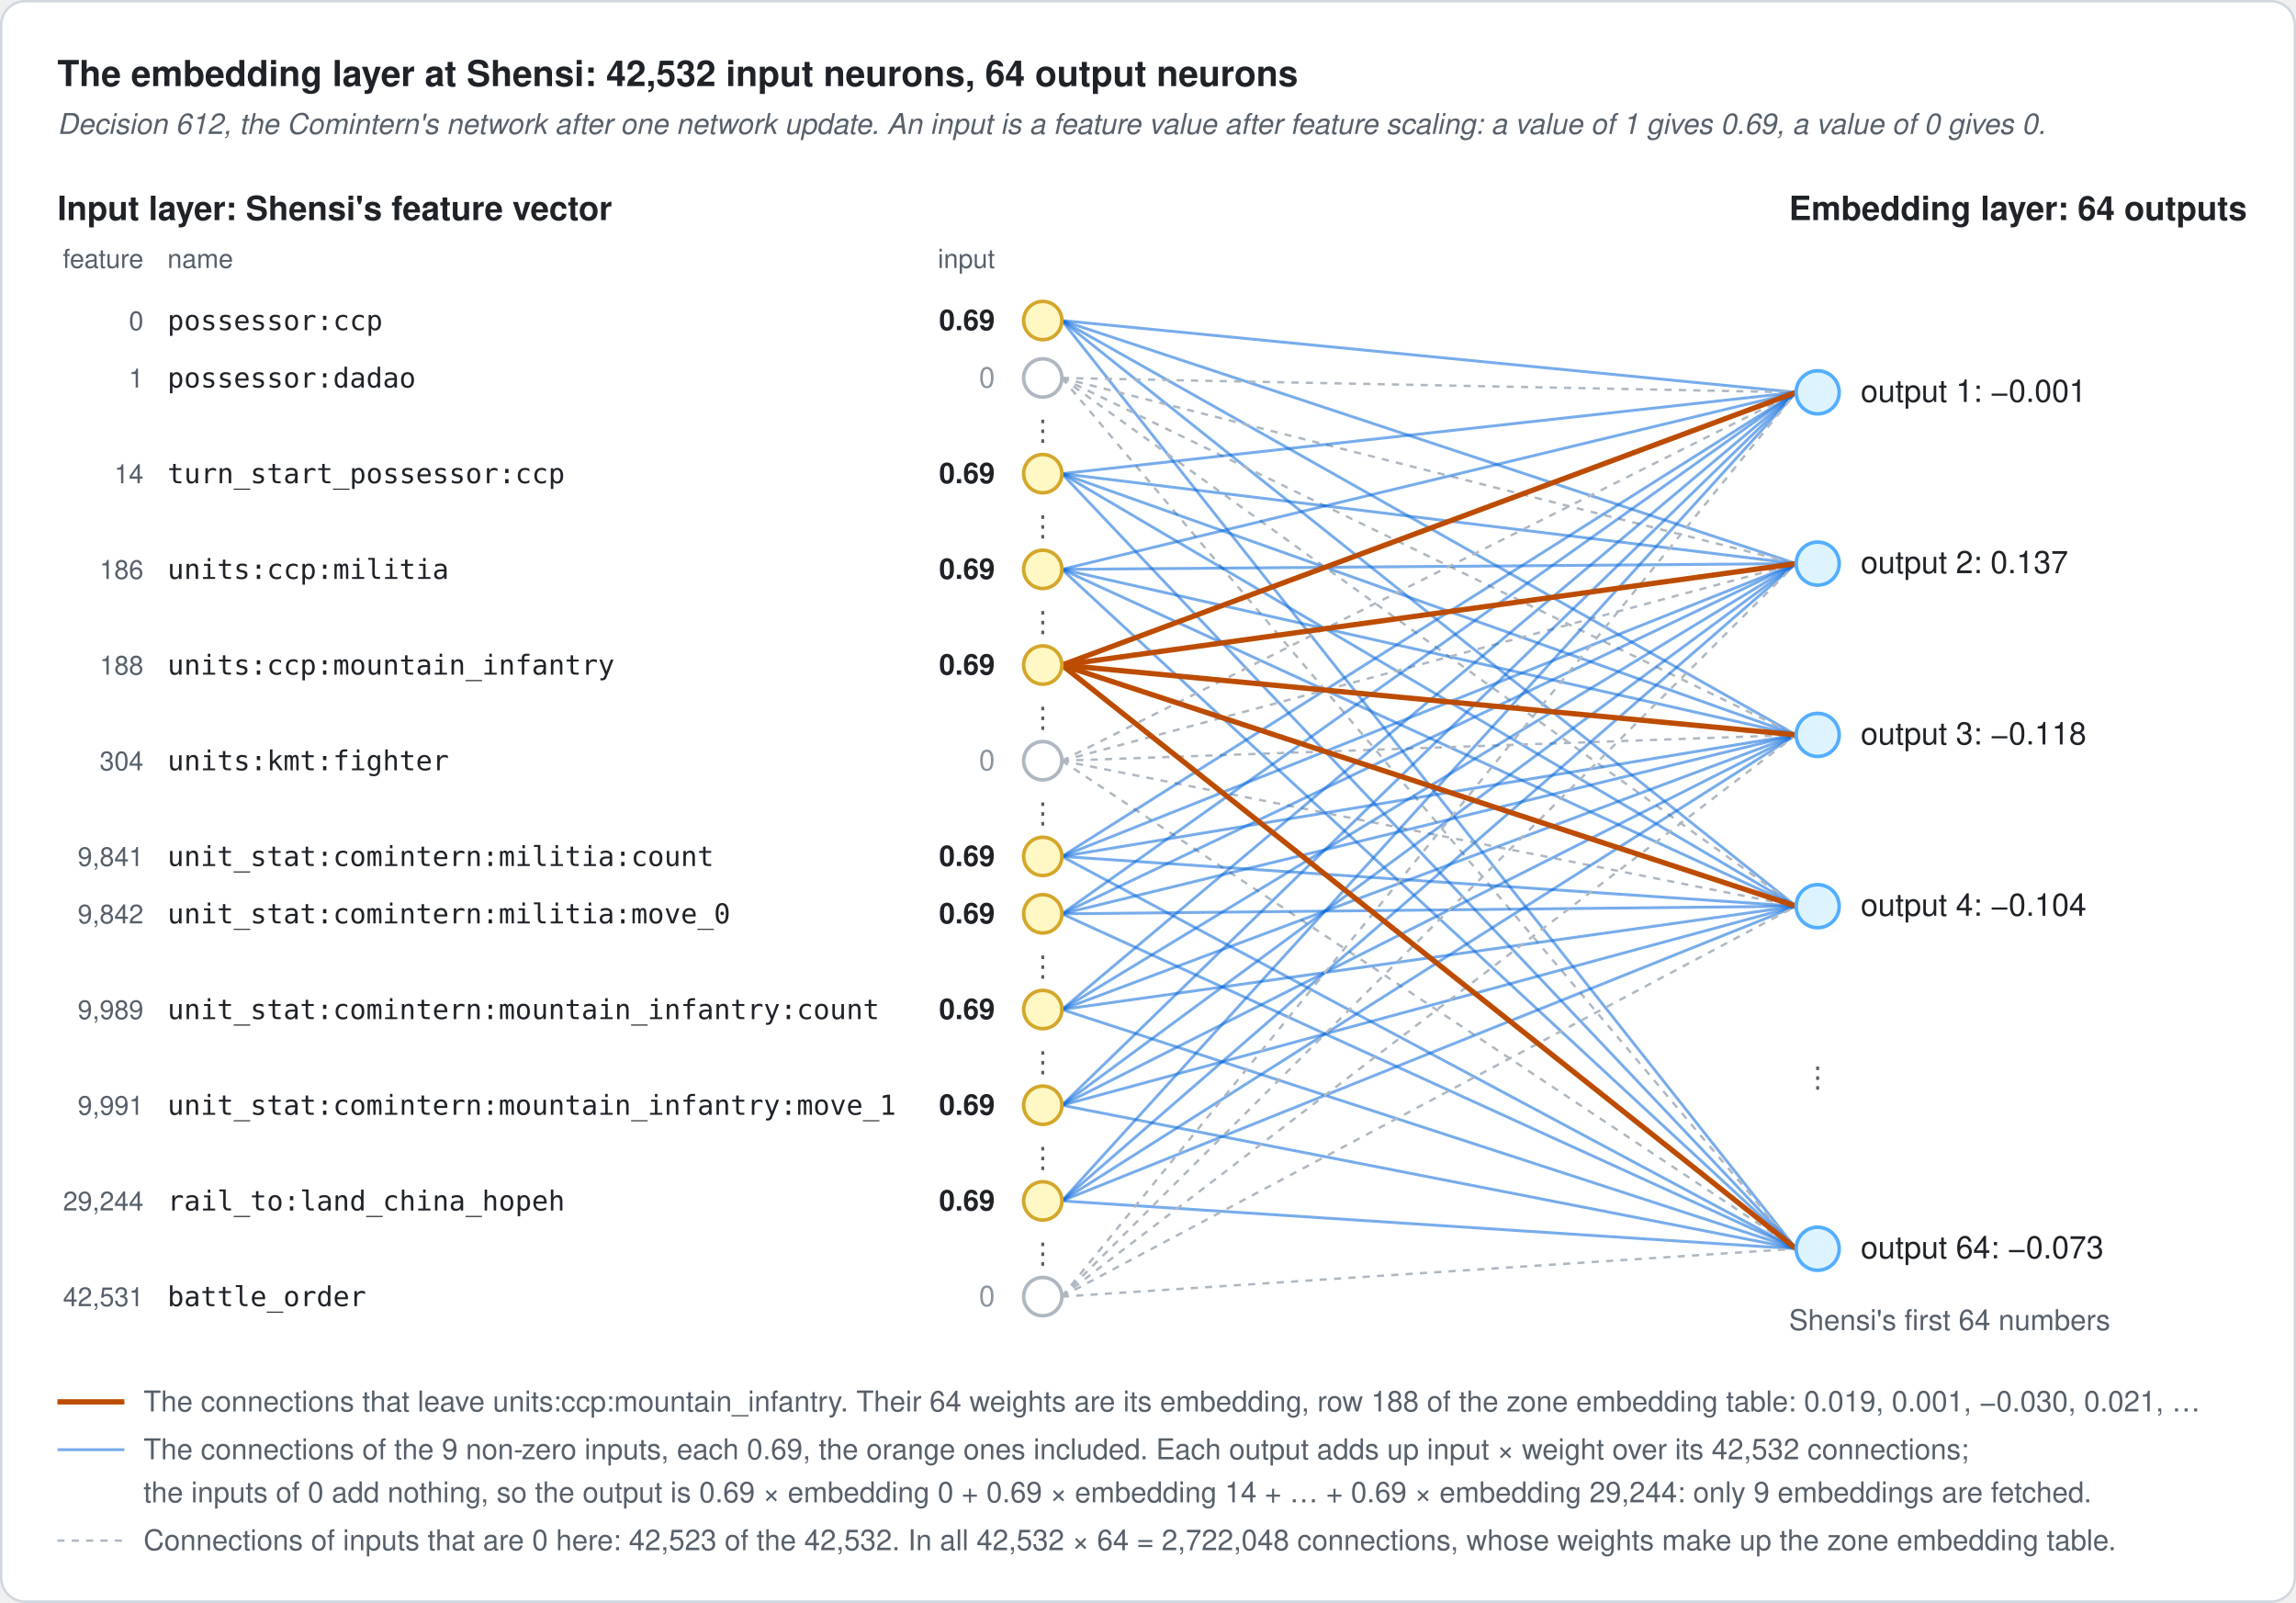
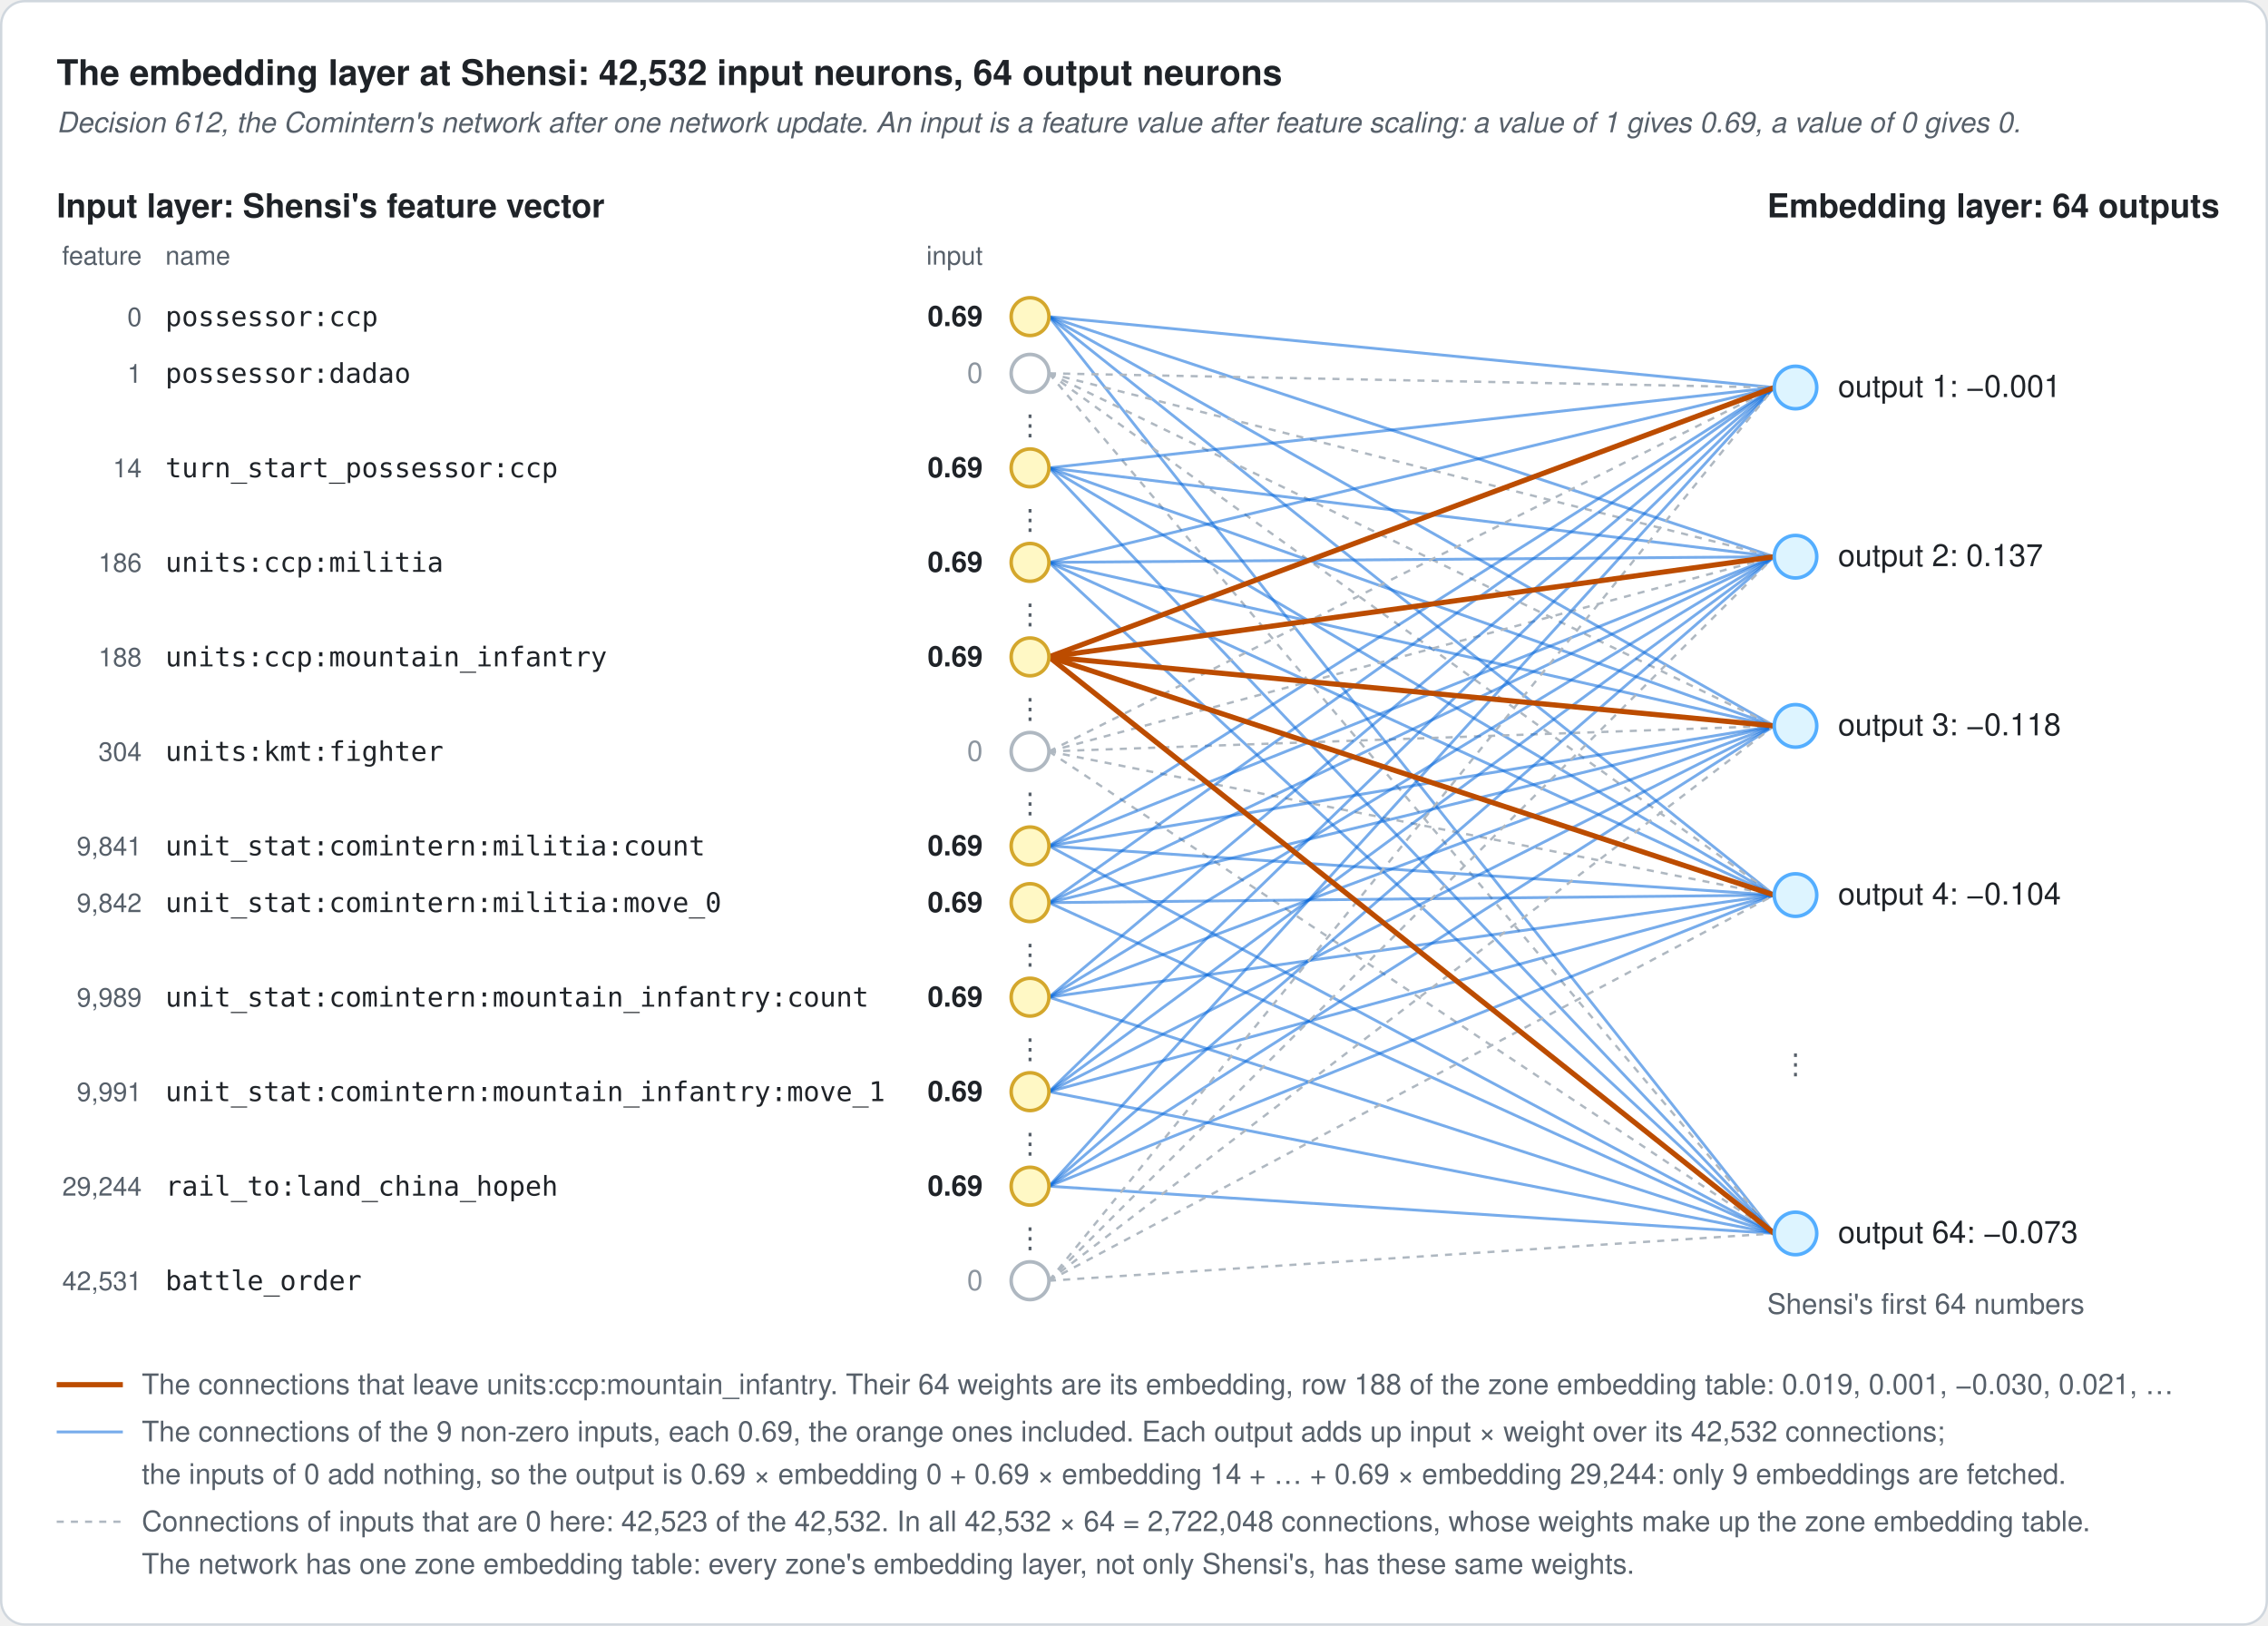
- <svg xmlns="http://www.w3.org/2000/svg" width="960" height="670" viewBox="0 0 960 670" role="img" aria-labelledby="title desc">
+ <svg xmlns="http://www.w3.org/2000/svg" width="960" height="688" viewBox="0 0 960 688" role="img" aria-labelledby="title desc">
  <defs>
    <style>
      text { font-family: -apple-system, BlinkMacSystemFont, "Segoe UI", Helvetica, Arial, sans-serif; fill: #1f2328; }
      .title { font-size: 15px; font-weight: 600; }
      .head { font-size: 14px; font-weight: 600; }
      .sub { font-size: 12px; fill: #57606a; font-style: italic; }
      .body { font-size: 13px; }
      .label { font-size: 12px; fill: #57606a; }
      .small { font-size: 11px; fill: #57606a; }
      .mono { font-family: ui-monospace, SFMono-Regular, Menlo, Consolas, monospace; font-size: 11.5px; }
      .num { font-size: 12px; font-weight: 600; }
      .zero { font-size: 12px; fill: #8c959f; }
      .unit { font-size: 13px; font-weight: 600; }
      .w1 { font-size: 12px; font-weight: 600; fill: #0550ae; paint-order: stroke; stroke: #ffffff; stroke-width: 4px; }
      .w2 { font-size: 12px; font-weight: 600; fill: #953800; paint-order: stroke; stroke: #ffffff; stroke-width: 4px; }
      .c1 { fill: #0550ae; font-weight: 600; }
      .c2 { fill: #953800; font-weight: 600; }
    </style>
  </defs>
-   <rect x="0.5" y="0.5" width="959" height="669" rx="10" fill="#ffffff" stroke="#d0d7de" />
+   <rect x="0.5" y="0.5" width="959" height="687" rx="10" fill="#ffffff" stroke="#d0d7de" />
  <text class="title" x="24" y="36">The embedding layer at Shensi: 42,532 input neurons, 64 output neurons</text>
  <text class="sub" x="24" y="56">Decision 612, the Comintern's network after one network update. An input is a feature value after feature scaling: a value of 1 gives 0.69, a value of 0 gives 0.</text>
  <text class="head" x="24" y="92">Input layer: Shensi's feature vector</text>
  <text class="small" x="60" y="112" text-anchor="end">feature</text>
  <text class="small" x="70" y="112">name</text>
  <text class="small" x="416" y="112" text-anchor="end">input</text>
  <text class="label" x="436" y="184" text-anchor="middle">⋮</text>
  <text class="label" x="436" y="224" text-anchor="middle">⋮</text>
  <text class="label" x="436" y="264" text-anchor="middle">⋮</text>
  <text class="label" x="436" y="304" text-anchor="middle">⋮</text>
  <text class="label" x="436" y="344" text-anchor="middle">⋮</text>
  <text class="label" x="436" y="408" text-anchor="middle">⋮</text>
  <text class="label" x="436" y="448" text-anchor="middle">⋮</text>
  <text class="label" x="436" y="488" text-anchor="middle">⋮</text>
  <text class="label" x="436" y="528" text-anchor="middle">⋮</text>
  <line x1="444.0" y1="134.0" x2="751.0" y2="164.0" stroke="#0969da" stroke-width="1.2" stroke-opacity="0.55" />
  <line x1="444.0" y1="134.0" x2="751.0" y2="235.6" stroke="#0969da" stroke-width="1.2" stroke-opacity="0.55" />
  <line x1="444.0" y1="134.0" x2="751.0" y2="307.2" stroke="#0969da" stroke-width="1.2" stroke-opacity="0.55" />
  <line x1="444.0" y1="134.0" x2="751.0" y2="378.8" stroke="#0969da" stroke-width="1.2" stroke-opacity="0.55" />
  <line x1="444.0" y1="134.0" x2="751.0" y2="522.0" stroke="#0969da" stroke-width="1.2" stroke-opacity="0.55" />
  <line x1="444.0" y1="158.0" x2="751.0" y2="164.0" stroke="#afb8c1" stroke-width="1" stroke-dasharray="3 3" />
  <line x1="444.0" y1="158.0" x2="751.0" y2="235.6" stroke="#afb8c1" stroke-width="1" stroke-dasharray="3 3" />
  <line x1="444.0" y1="158.0" x2="751.0" y2="307.2" stroke="#afb8c1" stroke-width="1" stroke-dasharray="3 3" />
  <line x1="444.0" y1="158.0" x2="751.0" y2="378.8" stroke="#afb8c1" stroke-width="1" stroke-dasharray="3 3" />
  <line x1="444.0" y1="158.0" x2="751.0" y2="522.0" stroke="#afb8c1" stroke-width="1" stroke-dasharray="3 3" />
  <line x1="444.0" y1="198.0" x2="751.0" y2="164.0" stroke="#0969da" stroke-width="1.2" stroke-opacity="0.55" />
  <line x1="444.0" y1="198.0" x2="751.0" y2="235.6" stroke="#0969da" stroke-width="1.2" stroke-opacity="0.55" />
  <line x1="444.0" y1="198.0" x2="751.0" y2="307.2" stroke="#0969da" stroke-width="1.2" stroke-opacity="0.55" />
  <line x1="444.0" y1="198.0" x2="751.0" y2="378.8" stroke="#0969da" stroke-width="1.2" stroke-opacity="0.55" />
  <line x1="444.0" y1="198.0" x2="751.0" y2="522.0" stroke="#0969da" stroke-width="1.2" stroke-opacity="0.55" />
  <line x1="444.0" y1="238.0" x2="751.0" y2="164.0" stroke="#0969da" stroke-width="1.2" stroke-opacity="0.55" />
  <line x1="444.0" y1="238.0" x2="751.0" y2="235.6" stroke="#0969da" stroke-width="1.2" stroke-opacity="0.55" />
  <line x1="444.0" y1="238.0" x2="751.0" y2="307.2" stroke="#0969da" stroke-width="1.2" stroke-opacity="0.55" />
  <line x1="444.0" y1="238.0" x2="751.0" y2="378.8" stroke="#0969da" stroke-width="1.2" stroke-opacity="0.55" />
  <line x1="444.0" y1="238.0" x2="751.0" y2="522.0" stroke="#0969da" stroke-width="1.2" stroke-opacity="0.55" />
  <line x1="444.0" y1="318.0" x2="751.0" y2="164.0" stroke="#afb8c1" stroke-width="1" stroke-dasharray="3 3" />
  <line x1="444.0" y1="318.0" x2="751.0" y2="235.6" stroke="#afb8c1" stroke-width="1" stroke-dasharray="3 3" />
  <line x1="444.0" y1="318.0" x2="751.0" y2="307.2" stroke="#afb8c1" stroke-width="1" stroke-dasharray="3 3" />
  <line x1="444.0" y1="318.0" x2="751.0" y2="378.8" stroke="#afb8c1" stroke-width="1" stroke-dasharray="3 3" />
  <line x1="444.0" y1="318.0" x2="751.0" y2="522.0" stroke="#afb8c1" stroke-width="1" stroke-dasharray="3 3" />
  <line x1="444.0" y1="358.0" x2="751.0" y2="164.0" stroke="#0969da" stroke-width="1.2" stroke-opacity="0.55" />
  <line x1="444.0" y1="358.0" x2="751.0" y2="235.6" stroke="#0969da" stroke-width="1.2" stroke-opacity="0.55" />
  <line x1="444.0" y1="358.0" x2="751.0" y2="307.2" stroke="#0969da" stroke-width="1.2" stroke-opacity="0.55" />
  <line x1="444.0" y1="358.0" x2="751.0" y2="378.8" stroke="#0969da" stroke-width="1.2" stroke-opacity="0.55" />
  <line x1="444.0" y1="358.0" x2="751.0" y2="522.0" stroke="#0969da" stroke-width="1.2" stroke-opacity="0.55" />
  <line x1="444.0" y1="382.0" x2="751.0" y2="164.0" stroke="#0969da" stroke-width="1.2" stroke-opacity="0.55" />
  <line x1="444.0" y1="382.0" x2="751.0" y2="235.6" stroke="#0969da" stroke-width="1.2" stroke-opacity="0.55" />
  <line x1="444.0" y1="382.0" x2="751.0" y2="307.2" stroke="#0969da" stroke-width="1.2" stroke-opacity="0.55" />
  <line x1="444.0" y1="382.0" x2="751.0" y2="378.8" stroke="#0969da" stroke-width="1.2" stroke-opacity="0.55" />
  <line x1="444.0" y1="382.0" x2="751.0" y2="522.0" stroke="#0969da" stroke-width="1.2" stroke-opacity="0.55" />
  <line x1="444.0" y1="422.0" x2="751.0" y2="164.0" stroke="#0969da" stroke-width="1.2" stroke-opacity="0.55" />
  <line x1="444.0" y1="422.0" x2="751.0" y2="235.6" stroke="#0969da" stroke-width="1.2" stroke-opacity="0.55" />
  <line x1="444.0" y1="422.0" x2="751.0" y2="307.2" stroke="#0969da" stroke-width="1.2" stroke-opacity="0.55" />
  <line x1="444.0" y1="422.0" x2="751.0" y2="378.8" stroke="#0969da" stroke-width="1.2" stroke-opacity="0.55" />
  <line x1="444.0" y1="422.0" x2="751.0" y2="522.0" stroke="#0969da" stroke-width="1.2" stroke-opacity="0.55" />
  <line x1="444.0" y1="462.0" x2="751.0" y2="164.0" stroke="#0969da" stroke-width="1.2" stroke-opacity="0.55" />
  <line x1="444.0" y1="462.0" x2="751.0" y2="235.6" stroke="#0969da" stroke-width="1.2" stroke-opacity="0.55" />
  <line x1="444.0" y1="462.0" x2="751.0" y2="307.2" stroke="#0969da" stroke-width="1.2" stroke-opacity="0.55" />
  <line x1="444.0" y1="462.0" x2="751.0" y2="378.8" stroke="#0969da" stroke-width="1.2" stroke-opacity="0.55" />
  <line x1="444.0" y1="462.0" x2="751.0" y2="522.0" stroke="#0969da" stroke-width="1.2" stroke-opacity="0.55" />
  <line x1="444.0" y1="502.0" x2="751.0" y2="164.0" stroke="#0969da" stroke-width="1.2" stroke-opacity="0.55" />
  <line x1="444.0" y1="502.0" x2="751.0" y2="235.6" stroke="#0969da" stroke-width="1.2" stroke-opacity="0.55" />
  <line x1="444.0" y1="502.0" x2="751.0" y2="307.2" stroke="#0969da" stroke-width="1.2" stroke-opacity="0.55" />
  <line x1="444.0" y1="502.0" x2="751.0" y2="378.8" stroke="#0969da" stroke-width="1.2" stroke-opacity="0.55" />
  <line x1="444.0" y1="502.0" x2="751.0" y2="522.0" stroke="#0969da" stroke-width="1.2" stroke-opacity="0.55" />
  <line x1="444.0" y1="542.0" x2="751.0" y2="164.0" stroke="#afb8c1" stroke-width="1" stroke-dasharray="3 3" />
  <line x1="444.0" y1="542.0" x2="751.0" y2="235.6" stroke="#afb8c1" stroke-width="1" stroke-dasharray="3 3" />
  <line x1="444.0" y1="542.0" x2="751.0" y2="307.2" stroke="#afb8c1" stroke-width="1" stroke-dasharray="3 3" />
  <line x1="444.0" y1="542.0" x2="751.0" y2="378.8" stroke="#afb8c1" stroke-width="1" stroke-dasharray="3 3" />
  <line x1="444.0" y1="542.0" x2="751.0" y2="522.0" stroke="#afb8c1" stroke-width="1" stroke-dasharray="3 3" />
  <line x1="444.0" y1="278.0" x2="751.0" y2="164.0" stroke="#bc4c00" stroke-width="2.2" />
  <line x1="444.0" y1="278.0" x2="751.0" y2="235.6" stroke="#bc4c00" stroke-width="2.2" />
  <line x1="444.0" y1="278.0" x2="751.0" y2="307.2" stroke="#bc4c00" stroke-width="2.2" />
  <line x1="444.0" y1="278.0" x2="751.0" y2="378.8" stroke="#bc4c00" stroke-width="2.2" />
  <line x1="444.0" y1="278.0" x2="751.0" y2="522.0" stroke="#bc4c00" stroke-width="2.2" />
  <text class="small" x="60" y="138" text-anchor="end">0</text>
  <text class="mono" x="70" y="138">possessor:ccp</text>
  <text class="num" x="416" y="138" text-anchor="end">0.69</text>
  <circle cx="436" cy="134" r="8" fill="#fff8c5" stroke="#d4a72c" stroke-width="1.5" />
  <text class="small" x="60" y="162" text-anchor="end">1</text>
  <text class="mono" x="70" y="162">possessor:dadao</text>
  <text class="zero" x="416" y="162" text-anchor="end">0</text>
  <circle cx="436" cy="158" r="8" fill="#ffffff" stroke="#afb8c1" stroke-width="1.5" />
  <text class="small" x="60" y="202" text-anchor="end">14</text>
  <text class="mono" x="70" y="202">turn_start_possessor:ccp</text>
  <text class="num" x="416" y="202" text-anchor="end">0.69</text>
  <circle cx="436" cy="198" r="8" fill="#fff8c5" stroke="#d4a72c" stroke-width="1.5" />
  <text class="small" x="60" y="242" text-anchor="end">186</text>
  <text class="mono" x="70" y="242">units:ccp:militia</text>
  <text class="num" x="416" y="242" text-anchor="end">0.69</text>
  <circle cx="436" cy="238" r="8" fill="#fff8c5" stroke="#d4a72c" stroke-width="1.5" />
  <text class="small" x="60" y="282" text-anchor="end">188</text>
  <text class="mono" x="70" y="282">units:ccp:mountain_infantry</text>
  <text class="num" x="416" y="282" text-anchor="end">0.69</text>
  <circle cx="436" cy="278" r="8" fill="#fff8c5" stroke="#d4a72c" stroke-width="1.5" />
  <text class="small" x="60" y="322" text-anchor="end">304</text>
  <text class="mono" x="70" y="322">units:kmt:fighter</text>
  <text class="zero" x="416" y="322" text-anchor="end">0</text>
  <circle cx="436" cy="318" r="8" fill="#ffffff" stroke="#afb8c1" stroke-width="1.5" />
  <text class="small" x="60" y="362" text-anchor="end">9,841</text>
  <text class="mono" x="70" y="362">unit_stat:comintern:militia:count</text>
  <text class="num" x="416" y="362" text-anchor="end">0.69</text>
  <circle cx="436" cy="358" r="8" fill="#fff8c5" stroke="#d4a72c" stroke-width="1.5" />
  <text class="small" x="60" y="386" text-anchor="end">9,842</text>
  <text class="mono" x="70" y="386">unit_stat:comintern:militia:move_0</text>
  <text class="num" x="416" y="386" text-anchor="end">0.69</text>
  <circle cx="436" cy="382" r="8" fill="#fff8c5" stroke="#d4a72c" stroke-width="1.5" />
  <text class="small" x="60" y="426" text-anchor="end">9,989</text>
  <text class="mono" x="70" y="426">unit_stat:comintern:mountain_infantry:count</text>
  <text class="num" x="416" y="426" text-anchor="end">0.69</text>
  <circle cx="436" cy="422" r="8" fill="#fff8c5" stroke="#d4a72c" stroke-width="1.5" />
  <text class="small" x="60" y="466" text-anchor="end">9,991</text>
  <text class="mono" x="70" y="466">unit_stat:comintern:mountain_infantry:move_1</text>
  <text class="num" x="416" y="466" text-anchor="end">0.69</text>
  <circle cx="436" cy="462" r="8" fill="#fff8c5" stroke="#d4a72c" stroke-width="1.5" />
  <text class="small" x="60" y="506" text-anchor="end">29,244</text>
  <text class="mono" x="70" y="506">rail_to:land_china_hopeh</text>
  <text class="num" x="416" y="506" text-anchor="end">0.69</text>
  <circle cx="436" cy="502" r="8" fill="#fff8c5" stroke="#d4a72c" stroke-width="1.5" />
  <text class="small" x="60" y="546" text-anchor="end">42,531</text>
  <text class="mono" x="70" y="546">battle_order</text>
  <text class="zero" x="416" y="546" text-anchor="end">0</text>
  <circle cx="436" cy="542" r="8" fill="#ffffff" stroke="#afb8c1" stroke-width="1.5" />
  <text class="head" x="748" y="92">Embedding layer: 64 outputs</text>
  <circle cx="760" cy="164.0" r="9" fill="#ddf4ff" stroke="#54aeff" stroke-width="1.5" />
  <text class="body" x="778" y="168.0">output 1: −0.001</text>
  <circle cx="760" cy="235.6" r="9" fill="#ddf4ff" stroke="#54aeff" stroke-width="1.5" />
  <text class="body" x="778" y="239.6">output 2: 0.137</text>
  <circle cx="760" cy="307.2" r="9" fill="#ddf4ff" stroke="#54aeff" stroke-width="1.5" />
  <text class="body" x="778" y="311.2">output 3: −0.118</text>
  <circle cx="760" cy="378.8" r="9" fill="#ddf4ff" stroke="#54aeff" stroke-width="1.5" />
  <text class="body" x="778" y="382.8">output 4: −0.104</text>
  <circle cx="760" cy="522" r="9" fill="#ddf4ff" stroke="#54aeff" stroke-width="1.5" />
  <text class="body" x="778" y="526">output 64: −0.073</text>
  <text class="label" x="760" y="454.4" text-anchor="middle">⋮</text>
  <text class="label" x="748" y="556">Shensi's first 64 numbers</text>
  <line x1="24.0" y1="586.0" x2="52.0" y2="586.0" stroke="#bc4c00" stroke-width="2.2" />
  <text class="label" x="60" y="590">The connections that leave units:ccp:mountain_infantry. Their 64 weights are its embedding, row 188 of the zone embedding table: 0.019, 0.001, −0.030, 0.021, …</text>
  <line x1="24.0" y1="606.0" x2="52.0" y2="606.0" stroke="#0969da" stroke-width="1.2" stroke-opacity="0.55" />
  <text class="label" x="60" y="610">The connections of the 9 non-zero inputs, each 0.69, the orange ones included. Each output adds up input × weight over its 42,532 connections;</text>
  <text class="label" x="60" y="628">the inputs of 0 add nothing, so the output is 0.69 × embedding 0 + 0.69 × embedding 14 + … + 0.69 × embedding 29,244: only 9 embeddings are fetched.</text>
  <line x1="24.0" y1="644.0" x2="52.0" y2="644.0" stroke="#afb8c1" stroke-width="1" stroke-dasharray="3 3" />
  <text class="label" x="60" y="648">Connections of inputs that are 0 here: 42,523 of the 42,532. In all 42,532 × 64 = 2,722,048 connections, whose weights make up the zone embedding table.</text>
+   <text class="label" x="60" y="666">The network has one zone embedding table: every zone's embedding layer, not only Shensi's, has these same weights.</text>
</svg>
